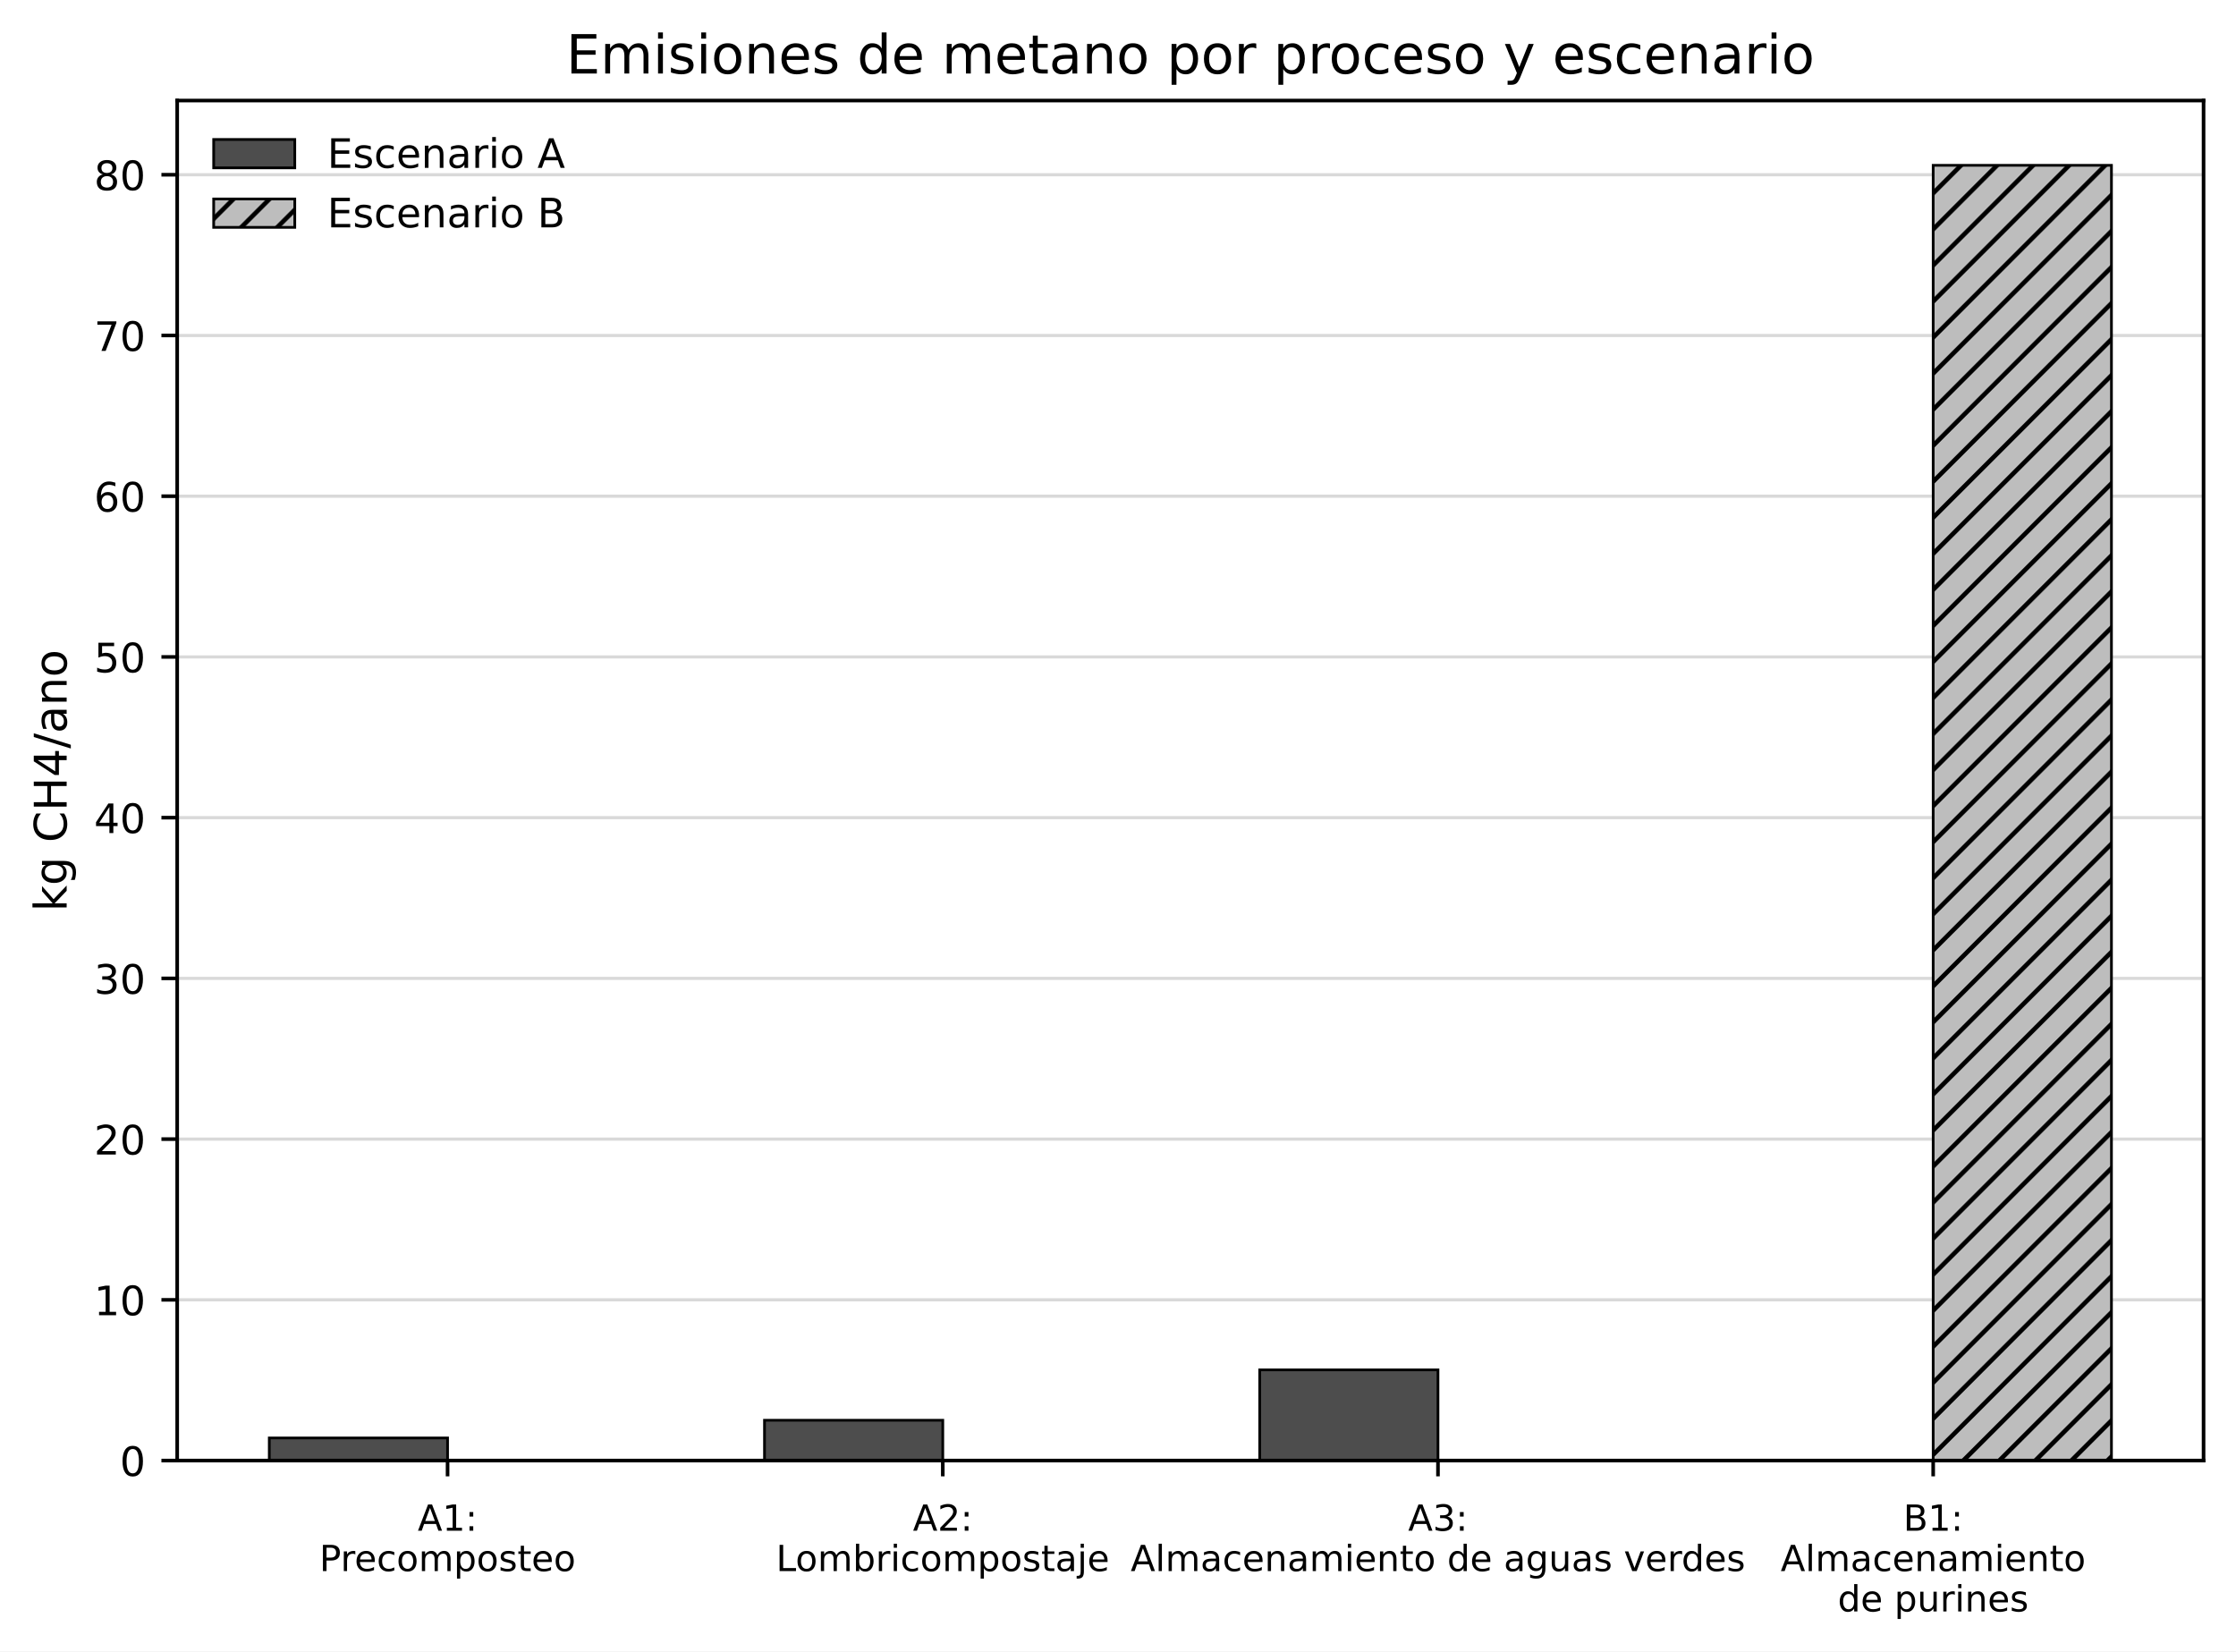
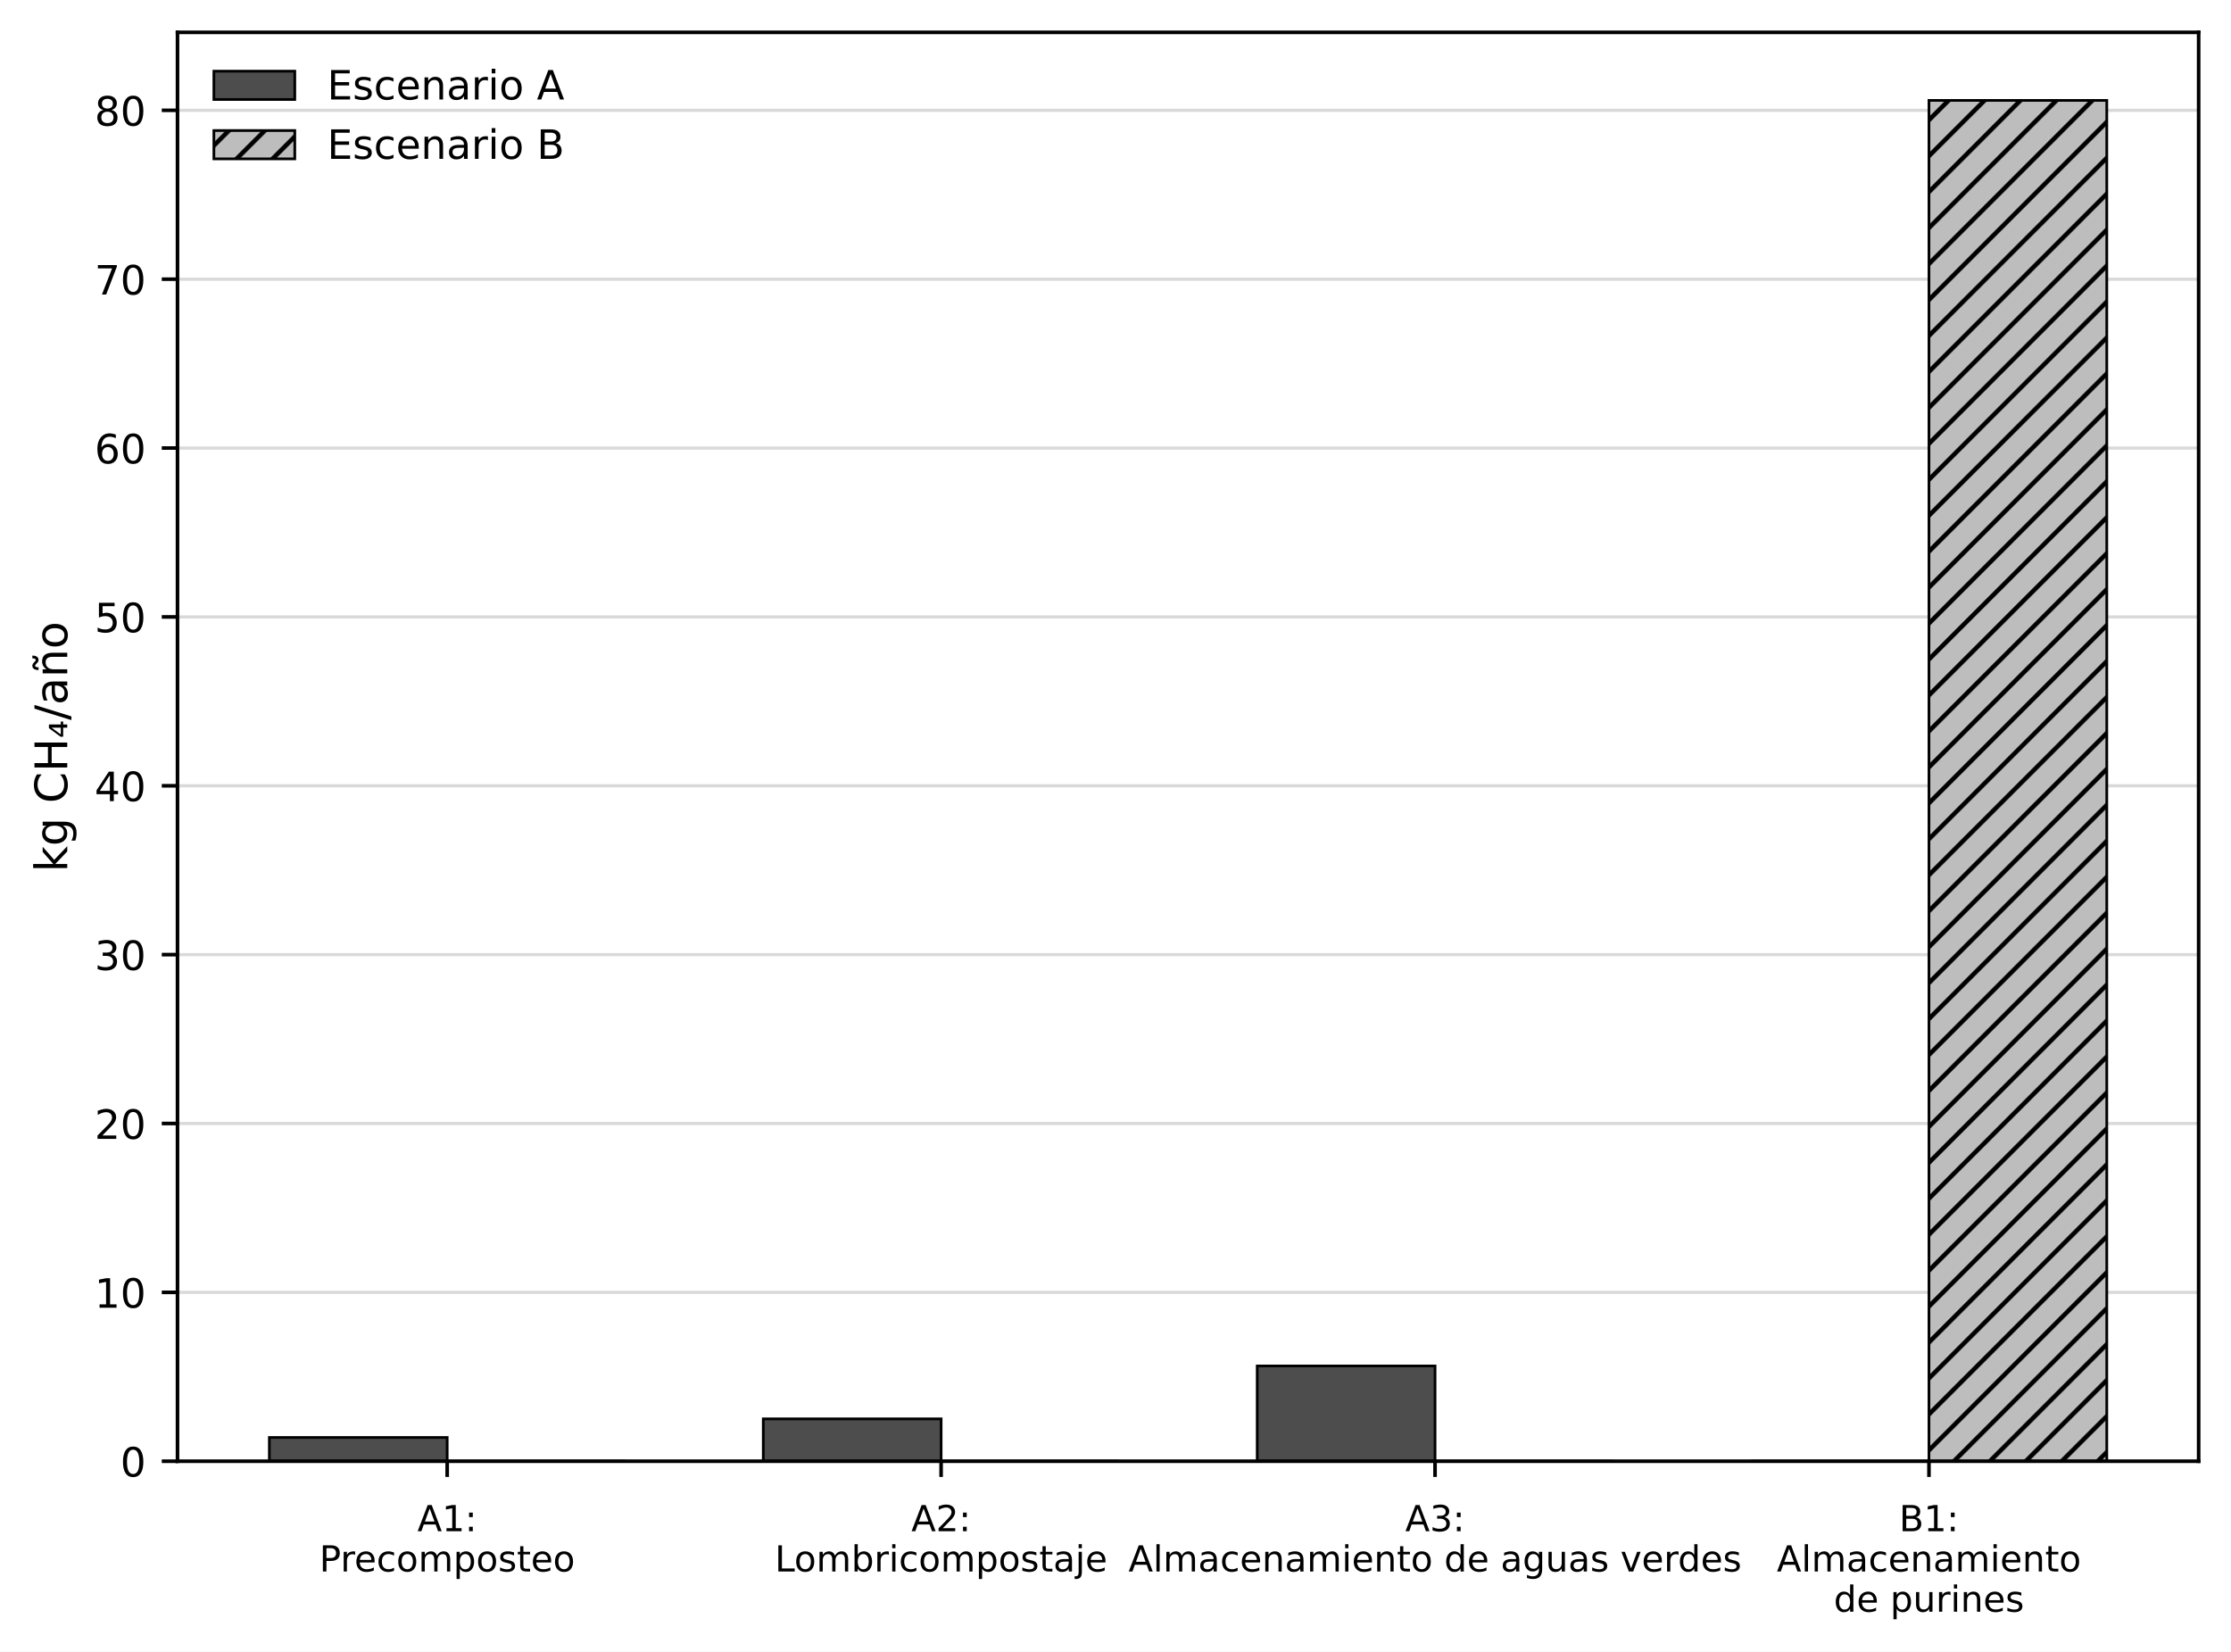
- <svg xmlns="http://www.w3.org/2000/svg" xmlns:xlink="http://www.w3.org/1999/xlink" width="496.331pt" height="366.553pt" viewBox="0 0 496.331 366.553" version="1.1">
+ <svg xmlns="http://www.w3.org/2000/svg" xmlns:xlink="http://www.w3.org/1999/xlink" width="496.501pt" height="367.515pt" viewBox="0 0 496.501 367.515" version="1.1">
  <defs>
    <style type="text/css">*{stroke-linejoin: round; stroke-linecap: butt}</style>
  </defs>
  <g id="figure_1">
    <g id="patch_1">
-       <path d="M 0 366.553  L 496.331 366.553  L 496.331 0  L 0 0  z " style="fill: #ffffff" />
+       <path d="M 0 367.515  L 496.501 367.515  L 496.501 0  L 0 0  z " style="fill: #ffffff" />
    </g>
    <g id="axes_1">
      <g id="patch_2">
-         <path d="M 39.331 324.194  L 489.131 324.194  L 489.131 22.318  L 39.331 22.318  z " style="fill: #ffffff" />
+         <path d="M 39.501 325.156  L 489.301 325.156  L 489.301 7.2  L 39.501 7.2  z " style="fill: #ffffff" />
      </g>
      <g id="matplotlib.axis_1">
        <g id="xtick_1">
          <g id="line2d_1">
            <defs>
-               <path id="m204560227c" d="M 0 0  L 0 3.5  " style="stroke: #000000; stroke-width: 0.8" />
+               <path id="m864ca7d7f2" d="M 0 0  L 0 3.5  " style="stroke: #000000; stroke-width: 0.8" />
            </defs>
            <g>
-               <use xlink:href="#m204560227c" x="99.348" y="324.194" style="stroke: #000000; stroke-width: 0.8" />
+               <use xlink:href="#m864ca7d7f2" x="99.518" y="325.156" style="stroke: #000000; stroke-width: 0.8" />
            </g>
          </g>
          <g id="text_1">
-             <text style="font-size: 8px; font-family: 'DejaVu Sans'" transform="translate(92.71918 339.7729)">A1:</text>
-             <text style="font-size: 8px; font-family: 'DejaVu Sans'" transform="translate(70.8998 348.7311)">Precomposteo</text>
+             <text style="font-size: 8px; font-family: 'DejaVu Sans'" transform="translate(92.88949 340.7348)">A1:</text>
+             <text style="font-size: 8px; font-family: 'DejaVu Sans'" transform="translate(71.07012 349.693)">Precomposteo</text>
          </g>
        </g>
        <g id="xtick_2">
          <g id="line2d_2">
            <g>
-               <use xlink:href="#m204560227c" x="209.27" y="324.194" style="stroke: #000000; stroke-width: 0.8" />
+               <use xlink:href="#m864ca7d7f2" x="209.44" y="325.156" style="stroke: #000000; stroke-width: 0.8" />
            </g>
          </g>
          <g id="text_2">
-             <text style="font-size: 8px; font-family: 'DejaVu Sans'" transform="translate(202.641 339.7729)">A2:</text>
-             <text style="font-size: 8px; font-family: 'DejaVu Sans'" transform="translate(172.2666 348.7311)">Lombricompostaje</text>
+             <text style="font-size: 8px; font-family: 'DejaVu Sans'" transform="translate(202.8113 340.7348)">A2:</text>
+             <text style="font-size: 8px; font-family: 'DejaVu Sans'" transform="translate(172.4369 349.693)">Lombricompostaje</text>
          </g>
        </g>
        <g id="xtick_3">
          <g id="line2d_3">
            <g>
-               <use xlink:href="#m204560227c" x="319.192" y="324.194" style="stroke: #000000; stroke-width: 0.8" />
+               <use xlink:href="#m864ca7d7f2" x="319.362" y="325.156" style="stroke: #000000; stroke-width: 0.8" />
            </g>
          </g>
          <g id="text_3">
-             <text style="font-size: 8px; font-family: 'DejaVu Sans'" transform="translate(312.5628 339.7729)">A3:</text>
-             <text style="font-size: 8px; font-family: 'DejaVu Sans'" transform="translate(250.9678 348.7311)">Almacenamiento de aguas verdes</text>
+             <text style="font-size: 8px; font-family: 'DejaVu Sans'" transform="translate(312.7331 340.7348)">A3:</text>
+             <text style="font-size: 8px; font-family: 'DejaVu Sans'" transform="translate(251.1381 349.693)">Almacenamiento de aguas verdes</text>
          </g>
        </g>
        <g id="xtick_4">
          <g id="line2d_4">
            <g>
-               <use xlink:href="#m204560227c" x="429.113" y="324.194" style="stroke: #000000; stroke-width: 0.8" />
+               <use xlink:href="#m864ca7d7f2" x="429.284" y="325.156" style="stroke: #000000; stroke-width: 0.8" />
            </g>
          </g>
          <g id="text_4">
-             <text style="font-size: 8px; font-family: 'DejaVu Sans'" transform="translate(422.4764 339.7729)">B1:</text>
-             <text style="font-size: 8px; font-family: 'DejaVu Sans'" transform="translate(395.2521 348.7311)">Almacenamiento</text>
-             <text style="font-size: 8px; font-family: 'DejaVu Sans'" transform="translate(407.9314 357.6894)">de purines</text>
+             <text style="font-size: 8px; font-family: 'DejaVu Sans'" transform="translate(422.6468 340.7348)">B1:</text>
+             <text style="font-size: 8px; font-family: 'DejaVu Sans'" transform="translate(395.4224 349.693)">Almacenamiento</text>
+             <text style="font-size: 8px; font-family: 'DejaVu Sans'" transform="translate(408.1018 358.6513)">de purines</text>
          </g>
        </g>
      </g>
      <g id="matplotlib.axis_2">
        <g id="ytick_1">
          <g id="line2d_5">
-             <path d="M 39.331 324.194  L 489.131 324.194  " clip-path="url(#pf3073b6453)" style="fill: none; stroke: #d9d9d9; stroke-width: 0.7; stroke-linecap: square" />
+             <path d="M 39.501 325.156  L 489.301 325.156  " clip-path="url(#pec2a8a047e)" style="fill: none; stroke: #d9d9d9; stroke-width: 0.7; stroke-linecap: square" />
          </g>
          <g id="line2d_6">
            <defs>
-               <path id="ma12dd6454d" d="M 0 0  L -3.5 0  " style="stroke: #000000; stroke-width: 0.8" />
+               <path id="mc345668548" d="M 0 0  L -3.5 0  " style="stroke: #000000; stroke-width: 0.8" />
            </defs>
            <g>
-               <use xlink:href="#ma12dd6454d" x="39.331" y="324.194" style="stroke: #000000; stroke-width: 0.8" />
+               <use xlink:href="#mc345668548" x="39.501" y="325.156" style="stroke: #000000; stroke-width: 0.8" />
            </g>
          </g>
          <g id="text_5">
-             <text style="font-size: 9px; font-family: 'DejaVu Sans'; text-anchor: end" x="32.331" y="327.613" transform="rotate(-0 32.33062 327.6134)">0</text>
+             <text style="font-size: 9px; font-family: 'DejaVu Sans'; text-anchor: end" x="32.501" y="328.575" transform="rotate(-0 32.50094 328.5753)">0</text>
          </g>
        </g>
        <g id="ytick_2">
          <g id="line2d_7">
-             <path d="M 39.331 288.518  L 489.131 288.518  " clip-path="url(#pf3073b6453)" style="fill: none; stroke: #d9d9d9; stroke-width: 0.7; stroke-linecap: square" />
+             <path d="M 39.501 287.58  L 489.301 287.58  " clip-path="url(#pec2a8a047e)" style="fill: none; stroke: #d9d9d9; stroke-width: 0.7; stroke-linecap: square" />
          </g>
          <g id="line2d_8">
            <g>
-               <use xlink:href="#ma12dd6454d" x="39.331" y="288.518" style="stroke: #000000; stroke-width: 0.8" />
+               <use xlink:href="#mc345668548" x="39.501" y="287.58" style="stroke: #000000; stroke-width: 0.8" />
            </g>
          </g>
          <g id="text_6">
-             <text style="font-size: 9px; font-family: 'DejaVu Sans'; text-anchor: end" x="32.331" y="291.938" transform="rotate(-0 32.33062 291.9377)">10</text>
+             <text style="font-size: 9px; font-family: 'DejaVu Sans'; text-anchor: end" x="32.501" y="290.999" transform="rotate(-0 32.50094 290.9993)">10</text>
          </g>
        </g>
        <g id="ytick_3">
          <g id="line2d_9">
-             <path d="M 39.331 252.843  L 489.131 252.843  " clip-path="url(#pf3073b6453)" style="fill: none; stroke: #d9d9d9; stroke-width: 0.7; stroke-linecap: square" />
+             <path d="M 39.501 250.004  L 489.301 250.004  " clip-path="url(#pec2a8a047e)" style="fill: none; stroke: #d9d9d9; stroke-width: 0.7; stroke-linecap: square" />
          </g>
          <g id="line2d_10">
            <g>
-               <use xlink:href="#ma12dd6454d" x="39.331" y="252.843" style="stroke: #000000; stroke-width: 0.8" />
+               <use xlink:href="#mc345668548" x="39.501" y="250.004" style="stroke: #000000; stroke-width: 0.8" />
            </g>
          </g>
          <g id="text_7">
-             <text style="font-size: 9px; font-family: 'DejaVu Sans'; text-anchor: end" x="32.331" y="256.262" transform="rotate(-0 32.33062 256.262)">20</text>
+             <text style="font-size: 9px; font-family: 'DejaVu Sans'; text-anchor: end" x="32.501" y="253.423" transform="rotate(-0 32.50094 253.4232)">20</text>
          </g>
        </g>
        <g id="ytick_4">
          <g id="line2d_11">
-             <path d="M 39.331 217.167  L 489.131 217.167  " clip-path="url(#pf3073b6453)" style="fill: none; stroke: #d9d9d9; stroke-width: 0.7; stroke-linecap: square" />
+             <path d="M 39.501 212.428  L 489.301 212.428  " clip-path="url(#pec2a8a047e)" style="fill: none; stroke: #d9d9d9; stroke-width: 0.7; stroke-linecap: square" />
          </g>
          <g id="line2d_12">
            <g>
-               <use xlink:href="#ma12dd6454d" x="39.331" y="217.167" style="stroke: #000000; stroke-width: 0.8" />
+               <use xlink:href="#mc345668548" x="39.501" y="212.428" style="stroke: #000000; stroke-width: 0.8" />
            </g>
          </g>
          <g id="text_8">
-             <text style="font-size: 9px; font-family: 'DejaVu Sans'; text-anchor: end" x="32.331" y="220.586" transform="rotate(-0 32.33062 220.5863)">30</text>
+             <text style="font-size: 9px; font-family: 'DejaVu Sans'; text-anchor: end" x="32.501" y="215.847" transform="rotate(-0 32.50094 215.8472)">30</text>
          </g>
        </g>
        <g id="ytick_5">
          <g id="line2d_13">
-             <path d="M 39.331 181.491  L 489.131 181.491  " clip-path="url(#pf3073b6453)" style="fill: none; stroke: #d9d9d9; stroke-width: 0.7; stroke-linecap: square" />
+             <path d="M 39.501 174.852  L 489.301 174.852  " clip-path="url(#pec2a8a047e)" style="fill: none; stroke: #d9d9d9; stroke-width: 0.7; stroke-linecap: square" />
          </g>
          <g id="line2d_14">
            <g>
-               <use xlink:href="#ma12dd6454d" x="39.331" y="181.491" style="stroke: #000000; stroke-width: 0.8" />
+               <use xlink:href="#mc345668548" x="39.501" y="174.852" style="stroke: #000000; stroke-width: 0.8" />
            </g>
          </g>
          <g id="text_9">
-             <text style="font-size: 9px; font-family: 'DejaVu Sans'; text-anchor: end" x="32.331" y="184.911" transform="rotate(-0 32.33062 184.9106)">40</text>
+             <text style="font-size: 9px; font-family: 'DejaVu Sans'; text-anchor: end" x="32.501" y="178.271" transform="rotate(-0 32.50094 178.2712)">40</text>
          </g>
        </g>
        <g id="ytick_6">
          <g id="line2d_15">
-             <path d="M 39.331 145.816  L 489.131 145.816  " clip-path="url(#pf3073b6453)" style="fill: none; stroke: #d9d9d9; stroke-width: 0.7; stroke-linecap: square" />
+             <path d="M 39.501 137.276  L 489.301 137.276  " clip-path="url(#pec2a8a047e)" style="fill: none; stroke: #d9d9d9; stroke-width: 0.7; stroke-linecap: square" />
          </g>
          <g id="line2d_16">
            <g>
-               <use xlink:href="#ma12dd6454d" x="39.331" y="145.816" style="stroke: #000000; stroke-width: 0.8" />
+               <use xlink:href="#mc345668548" x="39.501" y="137.276" style="stroke: #000000; stroke-width: 0.8" />
            </g>
          </g>
          <g id="text_10">
-             <text style="font-size: 9px; font-family: 'DejaVu Sans'; text-anchor: end" x="32.331" y="149.235" transform="rotate(-0 32.33062 149.2349)">50</text>
+             <text style="font-size: 9px; font-family: 'DejaVu Sans'; text-anchor: end" x="32.501" y="140.695" transform="rotate(-0 32.50094 140.6951)">50</text>
          </g>
        </g>
        <g id="ytick_7">
          <g id="line2d_17">
-             <path d="M 39.331 110.14  L 489.131 110.14  " clip-path="url(#pf3073b6453)" style="fill: none; stroke: #d9d9d9; stroke-width: 0.7; stroke-linecap: square" />
+             <path d="M 39.501 99.7  L 489.301 99.7  " clip-path="url(#pec2a8a047e)" style="fill: none; stroke: #d9d9d9; stroke-width: 0.7; stroke-linecap: square" />
          </g>
          <g id="line2d_18">
            <g>
-               <use xlink:href="#ma12dd6454d" x="39.331" y="110.14" style="stroke: #000000; stroke-width: 0.8" />
+               <use xlink:href="#mc345668548" x="39.501" y="99.7" style="stroke: #000000; stroke-width: 0.8" />
            </g>
          </g>
          <g id="text_11">
-             <text style="font-size: 9px; font-family: 'DejaVu Sans'; text-anchor: end" x="32.331" y="113.559" transform="rotate(-0 32.33062 113.5592)">60</text>
+             <text style="font-size: 9px; font-family: 'DejaVu Sans'; text-anchor: end" x="32.501" y="103.119" transform="rotate(-0 32.50094 103.1191)">60</text>
          </g>
        </g>
        <g id="ytick_8">
          <g id="line2d_19">
-             <path d="M 39.331 74.464  L 489.131 74.464  " clip-path="url(#pf3073b6453)" style="fill: none; stroke: #d9d9d9; stroke-width: 0.7; stroke-linecap: square" />
+             <path d="M 39.501 62.124  L 489.301 62.124  " clip-path="url(#pec2a8a047e)" style="fill: none; stroke: #d9d9d9; stroke-width: 0.7; stroke-linecap: square" />
          </g>
          <g id="line2d_20">
            <g>
-               <use xlink:href="#ma12dd6454d" x="39.331" y="74.464" style="stroke: #000000; stroke-width: 0.8" />
+               <use xlink:href="#mc345668548" x="39.501" y="62.124" style="stroke: #000000; stroke-width: 0.8" />
            </g>
          </g>
          <g id="text_12">
-             <text style="font-size: 9px; font-family: 'DejaVu Sans'; text-anchor: end" x="32.331" y="77.884" transform="rotate(-0 32.33062 77.88353)">70</text>
+             <text style="font-size: 9px; font-family: 'DejaVu Sans'; text-anchor: end" x="32.501" y="65.543" transform="rotate(-0 32.50094 65.54306)">70</text>
          </g>
        </g>
        <g id="ytick_9">
          <g id="line2d_21">
-             <path d="M 39.331 38.789  L 489.131 38.789  " clip-path="url(#pf3073b6453)" style="fill: none; stroke: #d9d9d9; stroke-width: 0.7; stroke-linecap: square" />
+             <path d="M 39.501 24.548  L 489.301 24.548  " clip-path="url(#pec2a8a047e)" style="fill: none; stroke: #d9d9d9; stroke-width: 0.7; stroke-linecap: square" />
          </g>
          <g id="line2d_22">
            <g>
-               <use xlink:href="#ma12dd6454d" x="39.331" y="38.789" style="stroke: #000000; stroke-width: 0.8" />
+               <use xlink:href="#mc345668548" x="39.501" y="24.548" style="stroke: #000000; stroke-width: 0.8" />
            </g>
          </g>
          <g id="text_13">
-             <text style="font-size: 9px; font-family: 'DejaVu Sans'; text-anchor: end" x="32.331" y="42.208" transform="rotate(-0 32.33062 42.20783)">80</text>
+             <text style="font-size: 9px; font-family: 'DejaVu Sans'; text-anchor: end" x="32.501" y="27.967" transform="rotate(-0 32.50094 27.96703)">80</text>
          </g>
        </g>
        <g id="text_14">
-           <text style="font-size: 10px; font-family: 'DejaVu Sans'; text-anchor: middle" x="14.798" y="173.256" transform="rotate(-90 14.79844 173.2561)">kg CH4/ano</text>
+           <text style="font-size: 10px; font-family: 'DejaVu Sans'; text-anchor: middle" x="14.969" y="166.178" transform="rotate(-90 14.96875 166.178)">kg CH₄/año</text>
        </g>
      </g>
      <g id="patch_3">
-         <path d="M 59.776 324.194  L 99.348 324.194  L 99.348 319.181  L 59.776 319.181  z " clip-path="url(#pf3073b6453)" style="fill: #4d4d4d; stroke: #000000; stroke-width: 0.6; stroke-linejoin: miter" />
+         <path d="M 59.946 325.156  L 99.518 325.156  L 99.518 319.876  L 59.946 319.876  z " clip-path="url(#pec2a8a047e)" style="fill: #4d4d4d; stroke: #000000; stroke-width: 0.6; stroke-linejoin: miter" />
      </g>
      <g id="patch_4">
-         <path d="M 169.698 324.194  L 209.27 324.194  L 209.27 315.249  L 169.698 315.249  z " clip-path="url(#pf3073b6453)" style="fill: #4d4d4d; stroke: #000000; stroke-width: 0.6; stroke-linejoin: miter" />
+         <path d="M 169.868 325.156  L 209.44 325.156  L 209.44 315.734  L 169.868 315.734  z " clip-path="url(#pec2a8a047e)" style="fill: #4d4d4d; stroke: #000000; stroke-width: 0.6; stroke-linejoin: miter" />
      </g>
      <g id="patch_5">
-         <path d="M 279.62 324.194  L 319.192 324.194  L 319.192 304.069  L 279.62 304.069  z " clip-path="url(#pf3073b6453)" style="fill: #4d4d4d; stroke: #000000; stroke-width: 0.6; stroke-linejoin: miter" />
+         <path d="M 279.79 325.156  L 319.362 325.156  L 319.362 303.959  L 279.79 303.959  z " clip-path="url(#pec2a8a047e)" style="fill: #4d4d4d; stroke: #000000; stroke-width: 0.6; stroke-linejoin: miter" />
      </g>
      <g id="patch_6">
-         <path d="M 389.541 324.194  L 429.113 324.194  L 429.113 324.194  L 389.541 324.194  z " clip-path="url(#pf3073b6453)" style="fill: #4d4d4d; stroke: #000000; stroke-width: 0.6; stroke-linejoin: miter" />
+         <path d="M 389.712 325.156  L 429.284 325.156  L 429.284 325.156  L 389.712 325.156  z " clip-path="url(#pec2a8a047e)" style="fill: #4d4d4d; stroke: #000000; stroke-width: 0.6; stroke-linejoin: miter" />
      </g>
      <g id="patch_7">
-         <path d="M 99.348 324.194  L 138.92 324.194  L 138.92 324.194  L 99.348 324.194  z " clip-path="url(#pf3073b6453)" style="fill: url(#h41d1af71e9); stroke: #000000; stroke-width: 0.6; stroke-linejoin: miter" />
+         <path d="M 99.518 325.156  L 139.09 325.156  L 139.09 325.156  L 99.518 325.156  z " clip-path="url(#pec2a8a047e)" style="fill: url(#hea28caa571); stroke: #000000; stroke-width: 0.6; stroke-linejoin: miter" />
      </g>
      <g id="patch_8">
-         <path d="M 209.27 324.194  L 248.842 324.194  L 248.842 324.194  L 209.27 324.194  z " clip-path="url(#pf3073b6453)" style="fill: url(#h41d1af71e9); stroke: #000000; stroke-width: 0.6; stroke-linejoin: miter" />
+         <path d="M 209.44 325.156  L 249.012 325.156  L 249.012 325.156  L 209.44 325.156  z " clip-path="url(#pec2a8a047e)" style="fill: url(#hea28caa571); stroke: #000000; stroke-width: 0.6; stroke-linejoin: miter" />
      </g>
      <g id="patch_9">
-         <path d="M 319.192 324.194  L 358.763 324.194  L 358.763 324.194  L 319.192 324.194  z " clip-path="url(#pf3073b6453)" style="fill: url(#h41d1af71e9); stroke: #000000; stroke-width: 0.6; stroke-linejoin: miter" />
+         <path d="M 319.362 325.156  L 358.934 325.156  L 358.934 325.156  L 319.362 325.156  z " clip-path="url(#pec2a8a047e)" style="fill: url(#hea28caa571); stroke: #000000; stroke-width: 0.6; stroke-linejoin: miter" />
      </g>
      <g id="patch_10">
-         <path d="M 429.113 324.194  L 468.685 324.194  L 468.685 36.693  L 429.113 36.693  z " clip-path="url(#pf3073b6453)" style="fill: url(#h41d1af71e9); stroke: #000000; stroke-width: 0.6; stroke-linejoin: miter" />
+         <path d="M 429.284 325.156  L 468.855 325.156  L 468.855 22.341  L 429.284 22.341  z " clip-path="url(#pec2a8a047e)" style="fill: url(#hea28caa571); stroke: #000000; stroke-width: 0.6; stroke-linejoin: miter" />
      </g>
      <g id="patch_11">
-         <path d="M 39.331 324.194  L 39.331 22.318  " style="fill: none; stroke: #000000; stroke-width: 0.8; stroke-linejoin: miter; stroke-linecap: square" />
+         <path d="M 39.501 325.156  L 39.501 7.2  " style="fill: none; stroke: #000000; stroke-width: 0.8; stroke-linejoin: miter; stroke-linecap: square" />
      </g>
      <g id="patch_12">
-         <path d="M 489.131 324.194  L 489.131 22.318  " style="fill: none; stroke: #000000; stroke-width: 0.8; stroke-linejoin: miter; stroke-linecap: square" />
+         <path d="M 489.301 325.156  L 489.301 7.2  " style="fill: none; stroke: #000000; stroke-width: 0.8; stroke-linejoin: miter; stroke-linecap: square" />
      </g>
      <g id="patch_13">
-         <path d="M 39.331 324.194  L 489.131 324.194  " style="fill: none; stroke: #000000; stroke-width: 0.8; stroke-linejoin: miter; stroke-linecap: square" />
+         <path d="M 39.501 325.156  L 489.301 325.156  " style="fill: none; stroke: #000000; stroke-width: 0.8; stroke-linejoin: miter; stroke-linecap: square" />
      </g>
      <g id="patch_14">
-         <path d="M 39.331 22.318  L 489.131 22.318  " style="fill: none; stroke: #000000; stroke-width: 0.8; stroke-linejoin: miter; stroke-linecap: square" />
-       </g>
-       <g id="text_15">
-         <text style="font-size: 12px; font-family: 'DejaVu Sans'; text-anchor: middle" x="264.231" y="16.318" transform="rotate(-0 264.2306 16.31812)">Emisiones de metano por proceso y escenario</text>
+         <path d="M 39.501 7.2  L 489.301 7.2  " style="fill: none; stroke: #000000; stroke-width: 0.8; stroke-linejoin: miter; stroke-linecap: square" />
      </g>
      <g id="legend_1">
        <g id="patch_15">
-           <path d="M 47.431 37.257  L 65.431 37.257  L 65.431 30.957  L 47.431 30.957  z " style="fill: #4d4d4d; stroke: #000000; stroke-width: 0.6; stroke-linejoin: miter" />
+           <path d="M 47.601 22.139  L 65.601 22.139  L 65.601 15.839  L 47.601 15.839  z " style="fill: #4d4d4d; stroke: #000000; stroke-width: 0.6; stroke-linejoin: miter" />
+         </g>
+         <g id="text_15">
+           <text style="font-size: 9px; font-family: 'DejaVu Sans'; text-anchor: start" x="72.801" y="22.139" transform="rotate(-0 72.80094 22.13859)">Escenario A</text>
+         </g>
+         <g id="patch_16">
+           <path d="M 47.601 35.349  L 65.601 35.349  L 65.601 29.049  L 47.601 29.049  z " style="fill: url(#hea28caa571); stroke: #000000; stroke-width: 0.6; stroke-linejoin: miter" />
        </g>
        <g id="text_16">
-           <text style="font-size: 9px; font-family: 'DejaVu Sans'; text-anchor: start" x="72.631" y="37.257" transform="rotate(-0 72.63062 37.25672)">Escenario A</text>
-         </g>
-         <g id="patch_16">
-           <path d="M 47.431 50.467  L 65.431 50.467  L 65.431 44.167  L 47.431 44.167  z " style="fill: url(#h41d1af71e9); stroke: #000000; stroke-width: 0.6; stroke-linejoin: miter" />
-         </g>
-         <g id="text_17">
-           <text style="font-size: 9px; font-family: 'DejaVu Sans'; text-anchor: start" x="72.631" y="50.467" transform="rotate(-0 72.63062 50.46703)">Escenario B</text>
+           <text style="font-size: 9px; font-family: 'DejaVu Sans'; text-anchor: start" x="72.801" y="35.349" transform="rotate(-0 72.80094 35.34891)">Escenario B</text>
        </g>
      </g>
    </g>
  </g>
  <defs>
-     <clipPath id="pf3073b6453">
-       <rect x="39.331" y="22.318" width="449.8" height="301.876" />
+     <clipPath id="pec2a8a047e">
+       <rect x="39.501" y="7.2" width="449.8" height="317.956" />
    </clipPath>
  </defs>
  <defs>
-     <pattern id="h41d1af71e9" patternUnits="userSpaceOnUse" x="0" y="0" width="72" height="72">
+     <pattern id="hea28caa571" patternUnits="userSpaceOnUse" x="0" y="0" width="72" height="72">
      <rect x="0" y="0" width="73" height="73" fill="#bdbdbd" />
      <path d="M -36 36  L 36 -36  M -32 40  L 40 -32  M -28 44  L 44 -28  M -24 48  L 48 -24  M -20 52  L 52 -20  M -16 56  L 56 -16  M -12 60  L 60 -12  M -8 64  L 64 -8  M -4 68  L 68 -4  M 0 72  L 72 0  M 4 76  L 76 4  M 8 80  L 80 8  M 12 84  L 84 12  M 16 88  L 88 16  M 20 92  L 92 20  M 24 96  L 96 24  M 28 100  L 100 28  M 32 104  L 104 32  M 36 108  L 108 36  " style="fill: #000000; stroke: #000000; stroke-width: 1.0; stroke-linecap: butt; stroke-linejoin: miter" />
    </pattern>
  </defs>
</svg>
